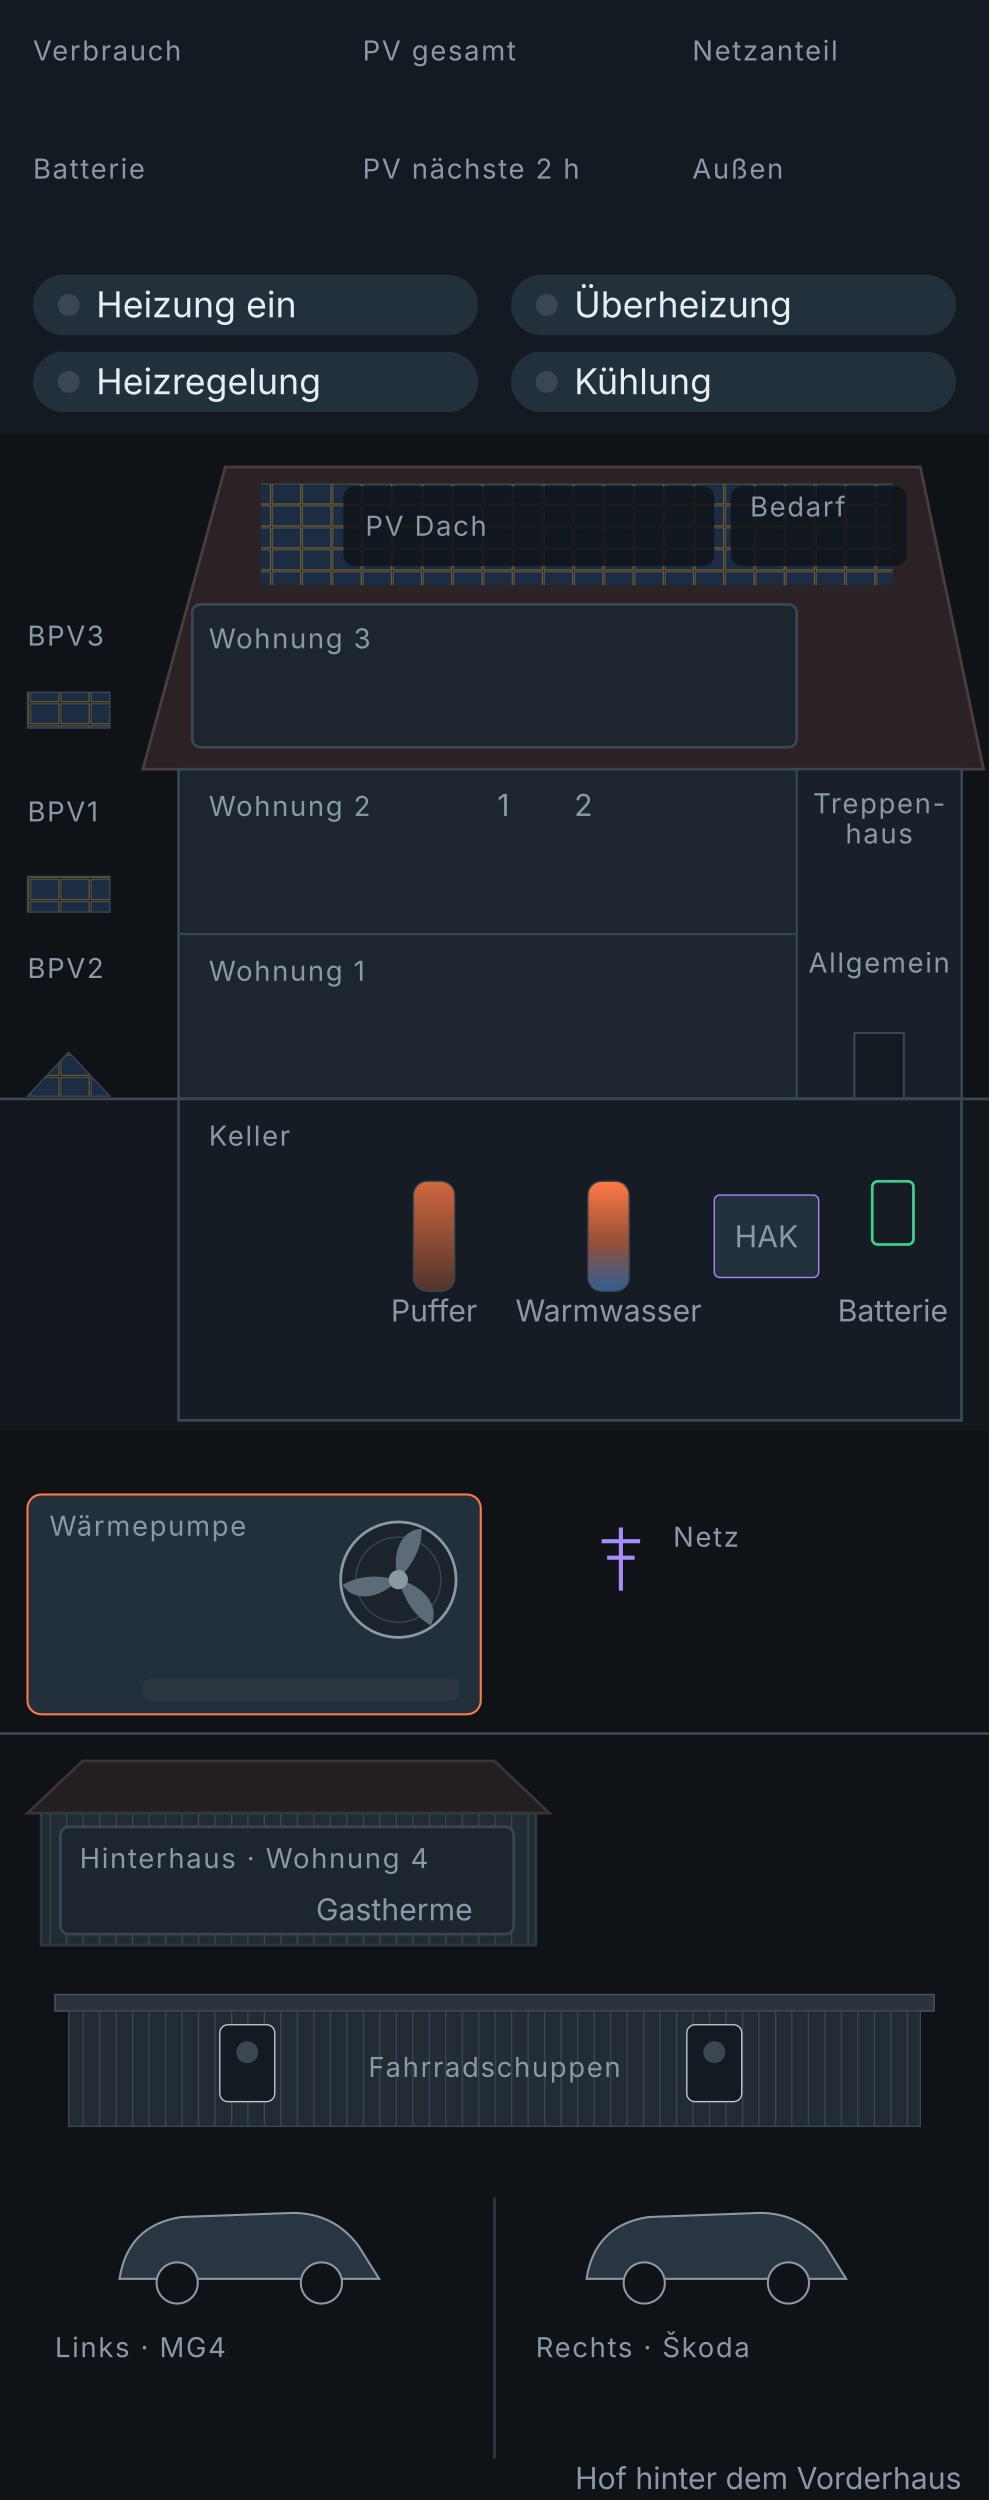
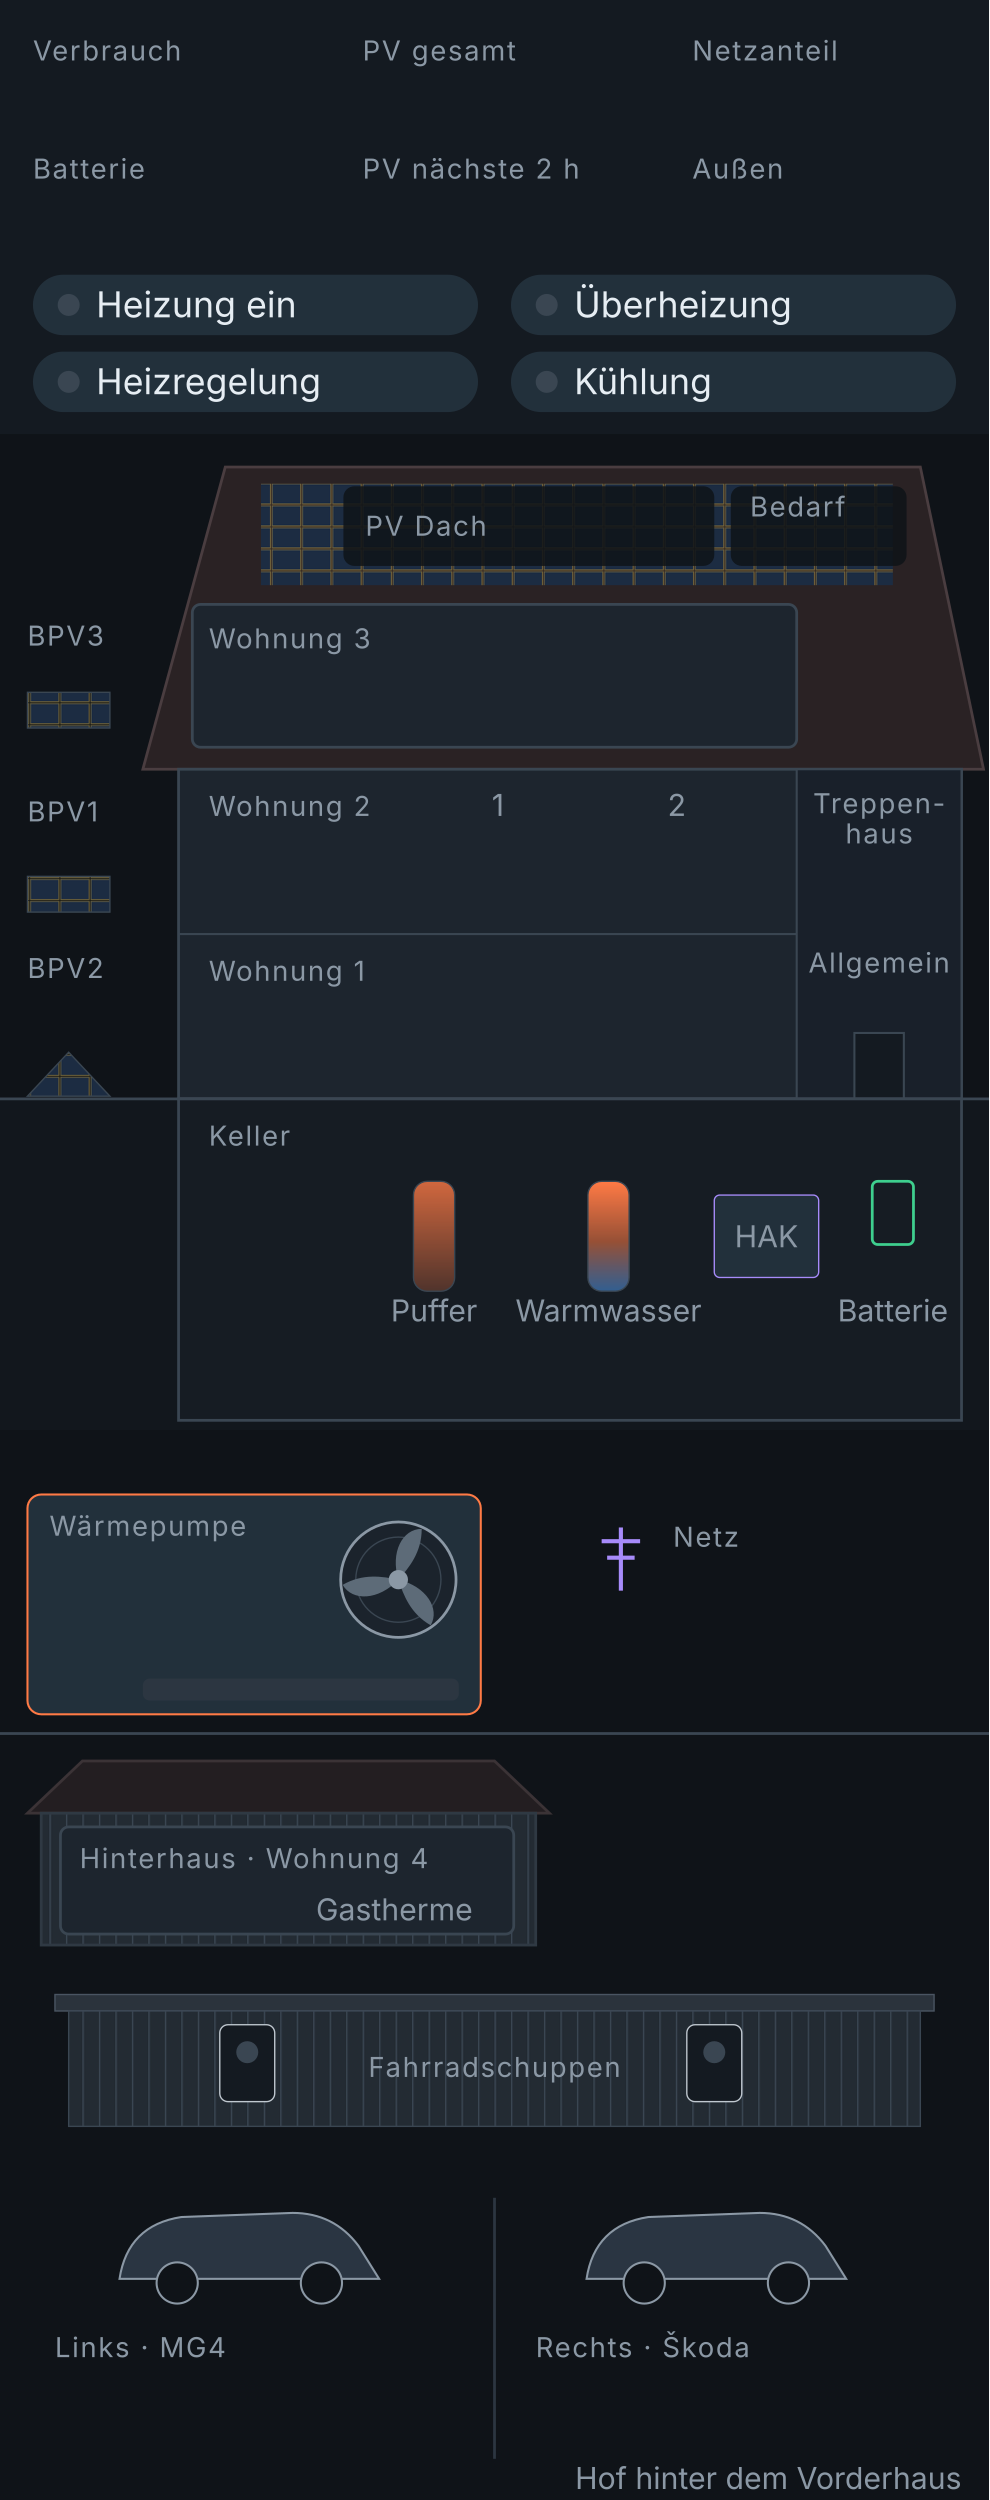
<svg xmlns="http://www.w3.org/2000/svg" viewBox="0 0 720 1820" font-family="Inter, Segoe UI, Roboto, sans-serif">
  <defs>
    <style>
      .bg { fill: #0f1318; }
      .wall { fill: #1d252e; stroke: #3a4652; stroke-width: 2; }
      .roof { fill: #2a2224; stroke: #4a3d40; stroke-width: 2; }
      .floor { stroke: #3a4652; stroke-width: 1.5; }
      .win { fill: #141a21; stroke: #3a4652; stroke-width: 1.5; }
      .t { fill: #e6edf3; font-size: 26px; }
      .ts { fill: #8b98a5; font-size: 22px; }
      .tl { fill: #e6edf3; font-size: 34px; font-weight: 600; }
      .tk { fill: #8b98a5; font-size: 20px; letter-spacing: .06em; text-transform: uppercase; }
      .pv { fill: #f5c542; } .grid { fill: #a78bfa; } .bat { fill: #3ecf8e; } .heat { fill: #ff7a45; }
      .dot { fill: #3a4652; }
      .flow { fill: none; stroke-width: 3; stroke-linecap: round; stroke-dasharray: 2 10; animation: run 1s linear infinite; }
      .flow.pv { stroke: #f5c542; } .flow.grid { stroke: #a78bfa; } .flow.bat { stroke: #3ecf8e; }
      .flow.load { stroke: #c0c8d0; } .flow.heat { stroke: #ff7a45; } .flow.cool { stroke: #4ea1ff; }
      .cable { fill: none; stroke: #8b98a5; stroke-width: 3; stroke-linecap: round; }
      @keyframes run { to { stroke-dashoffset: -12; } }
    </style>
    <linearGradient id="ww" x1="0" y1="0" x2="0" y2="1">
      <stop offset="0" stop-color="#ff7a45" />
      <stop offset=".55" stop-color="#ff7a45" stop-opacity=".55" />
      <stop offset="1" stop-color="#4ea1ff" stop-opacity=".5" />
    </linearGradient>
    <linearGradient id="puf" x1="0" y1="0" x2="0" y2="1">
      <stop offset="0" stop-color="#ff7a45" stop-opacity=".8" />
      <stop offset="1" stop-color="#ff7a45" stop-opacity=".25" />
    </linearGradient>
    <pattern id="pvcell" width="22" height="16" patternUnits="userSpaceOnUse">
      <rect width="21" height="15" fill="#1c2c42" stroke="#f5c542" stroke-opacity=".35" />
    </pattern>
    <pattern id="boards" width="12" height="20" patternUnits="userSpaceOnUse">
      <rect width="12" height="20" fill="#232b33" />
      <line x1="0.5" y1="0" x2="0.5" y2="20" stroke="#3a4652" />
    </pattern>
    <symbol id="warnicon" viewBox="0 0 20 20">
      <path d="M10 1 19 18H1Z" fill="#ffb020" />
      <rect x="9" y="7" width="2" height="6" fill="#0f1318" />
      <rect x="9" y="14.5" width="2" height="2" fill="#0f1318" />
    </symbol>
    <symbol id="car" viewBox="0 0 140 64">
      <path d="M8 50 Q12 24 38 20 L92 18 Q112 18 124 34 L134 50 Z" fill="#2a3542" stroke="#8b98a5" />
      <circle cx="36" cy="52" r="10" fill="#0f1318" stroke="#8b98a5" />
      <circle cx="106" cy="52" r="10" fill="#0f1318" stroke="#8b98a5" />
    </symbol>
  </defs>
  <rect class="bg" width="720" height="1820" />
  <rect width="720" height="316" fill="#141a21" />
  <text class="tk" x="24" y="44">Verbrauch</text>
  <text class="tk" x="264" y="44">PV gesamt</text>
  <text class="tk" x="504" y="44">Netzanteil</text>
  <text class="tk" x="24" y="130">Batterie</text>
  <text class="tk" x="264" y="130">PV nächste 2 h</text>
  <text class="tk" x="504" y="130">Außen</text>
  <rect x="24" y="200" width="324" height="44" rx="22" fill="#22303b" />
  <circle cx="50" cy="222" r="8" class="dot" />
  <text class="t" x="70" y="231">Heizung ein</text>
  <rect x="372" y="200" width="324" height="44" rx="22" fill="#22303b" />
  <circle cx="398" cy="222" r="8" class="dot" />
  <text class="t" x="418" y="231">Überheizung</text>
  <rect x="24" y="256" width="324" height="44" rx="22" fill="#22303b" />
  <circle cx="50" cy="278" r="8" class="dot" />
  <text class="t" x="70" y="287">Heizregelung</text>
  <rect x="372" y="256" width="324" height="44" rx="22" fill="#22303b" />
  <circle cx="398" cy="278" r="8" class="dot" />
  <text class="t" x="418" y="287">Kühlung</text>
  <polygon points="104,560 164,340 670,340 716,560" class="roof" />
  <rect x="190" y="352" width="460" height="74" fill="url(#pvcell)" />
  <rect x="250" y="354" width="270" height="58" rx="8" fill="#0f1318" fill-opacity=".85" />
  <text class="tk" x="266" y="390">PV Dach</text>
  <rect x="532" y="354" width="128" height="58" rx="8" fill="#0f1318" fill-opacity=".85" />
  <text class="tk" x="546" y="376">Bedarf</text>
  <rect x="140" y="440" width="440" height="104" rx="6" class="wall" />
  <text class="tk" x="152" y="472">Wohnung 3</text>
  <rect x="130" y="560" width="570" height="240" class="wall" />
  <line x1="130" y1="680" x2="580" y2="680" class="floor" />
  <text class="tk" x="152" y="594">Wohnung 2</text>
-   <text class="ts" x="362" y="594">1</text>
-   <text class="ts" x="418" y="594">2</text>
+   <text class="ts" x="358" y="594">1</text>
+   <text class="ts" x="486" y="594">2</text>
  <text class="tk" x="152" y="714">Wohnung 1</text>
  <rect x="580" y="560" width="120" height="240" fill="#19202a" stroke="#3a4652" stroke-width="1.5" />
  <text class="tk" x="640" y="592" text-anchor="middle">Treppen-</text>
  <text class="tk" x="640" y="614" text-anchor="middle">haus</text>
  <text class="tk" x="640" y="708" text-anchor="middle">Allgemein</text>
  <rect x="622" y="752" width="36" height="48" class="win" />
  <text class="tk" x="20" y="470">BPV3</text>
  <rect x="20" y="504" width="60" height="26" fill="url(#pvcell)" stroke="#3a4652" />
  <text class="tk" x="20" y="598">BPV1</text>
  <rect x="20" y="638" width="60" height="26" fill="url(#pvcell)" stroke="#3a4652" />
  <text class="tk" x="20" y="712">BPV2</text>
  <polygon points="20,798 50,766 80,798" fill="url(#pvcell)" stroke="#3a4652" />
  <rect x="0" y="801" width="720" height="240" fill="#12171d" />
  <line x1="0" y1="800" x2="720" y2="800" stroke="#3a4652" stroke-width="2" />
  <rect x="130" y="800" width="570" height="234" fill="#161c23" stroke="#3a4652" stroke-width="2" />
  <text class="tk" x="152" y="834">Keller</text>
  <rect x="301" y="860" width="30" height="80" rx="10" fill="url(#puf)" stroke="#3a4652" />
  <rect x="428" y="860" width="30" height="80" rx="10" fill="url(#ww)" stroke="#3a4652" />
  <rect x="520" y="870" width="76" height="60" rx="4" fill="#22303b" stroke="#a78bfa" />
  <text class="ts" x="558" y="908" text-anchor="middle">HAK</text>
  <rect x="635" y="860" width="30" height="46" rx="4" fill="none" stroke="#3ecf8e" stroke-width="2" />
  <text class="ts" x="316" y="962" text-anchor="middle">Puffer</text>
  <text class="ts" x="443" y="962" text-anchor="middle">Warmwasser</text>
  <text class="ts" x="650" y="962" text-anchor="middle">Batterie</text>
  <rect x="20" y="1088" width="330" height="160" rx="10" fill="#22303b" stroke="#ff7a45" stroke-width="1.5" />
  <circle cx="290" cy="1150" r="42" fill="#1b232c" stroke="#8b98a5" stroke-width="2" />
  <circle cx="290" cy="1150" r="31" fill="none" stroke="#3a4652" stroke-width="1" />
  <g fill="#5d6b78">
    <path d="M290 1150 C284 1130 293 1113 307 1113 C307 1130 298 1141 290 1150Z" />
    <path d="M290 1150 C284 1130 293 1113 307 1113 C307 1130 298 1141 290 1150Z" transform="rotate(120 290 1150)" />
    <path d="M290 1150 C284 1130 293 1113 307 1113 C307 1130 298 1141 290 1150Z" transform="rotate(240 290 1150)" />
  </g>
  <circle cx="290" cy="1150" r="7" fill="#8b98a5" />
  <text class="tk" x="36" y="1118">Wärmepumpe</text>
  <rect x="104" y="1222" width="230" height="16" rx="5" fill="#2c3641" />
  <path d="M452 1112v46M438 1122h28M442 1134h20" stroke="#a78bfa" stroke-width="3" fill="none" />
  <text class="tk" x="490" y="1126">Netz</text>
  <line x1="0" y1="1262" x2="720" y2="1262" stroke="#3a4652" stroke-width="2" />
  <polygon points="20,1320 60,1282 360,1282 400,1320" class="roof" opacity=".75" />
  <rect x="30" y="1320" width="360" height="96" fill="url(#boards)" stroke="#2f3943" stroke-width="2" />
  <rect x="44" y="1330" width="330" height="78" rx="6" class="wall" />
  <text class="tk" x="58" y="1360">Hinterhaus · Wohnung 4</text>
  <text class="ts" x="230" y="1398">Gastherme</text>
  <rect x="40" y="1452" width="640" height="12" fill="#2b333c" stroke="#4a5562" />
  <rect x="50" y="1464" width="620" height="84" fill="url(#boards)" stroke="#3a4652" />
  <text class="tk" x="360" y="1512" text-anchor="middle">Fahrradschuppen</text>
  <rect x="160" y="1474" width="40" height="56" rx="6" fill="#141a21" stroke="#c0c8d0" />
  <circle cx="180" cy="1494" r="8" class="dot" />
  <rect x="500" y="1474" width="40" height="56" rx="6" fill="#141a21" stroke="#c0c8d0" />
  <circle cx="520" cy="1494" r="8" class="dot" />
  <use href="#car" x="75" y="1584" width="210" height="96" />
  <use href="#car" x="415" y="1584" width="210" height="96" />
  <line x1="360" y1="1600" x2="360" y2="1790" stroke="#2c3641" stroke-width="2" />
  <text class="tk" x="40" y="1716">Links · MG4</text>
  <text class="tk" x="390" y="1716">Rechts · Škoda</text>
  <text class="ts" x="700" y="1812" text-anchor="end">Hof hinter dem Vorderhaus</text>
  <g id="flows">
  </g>
</svg>
